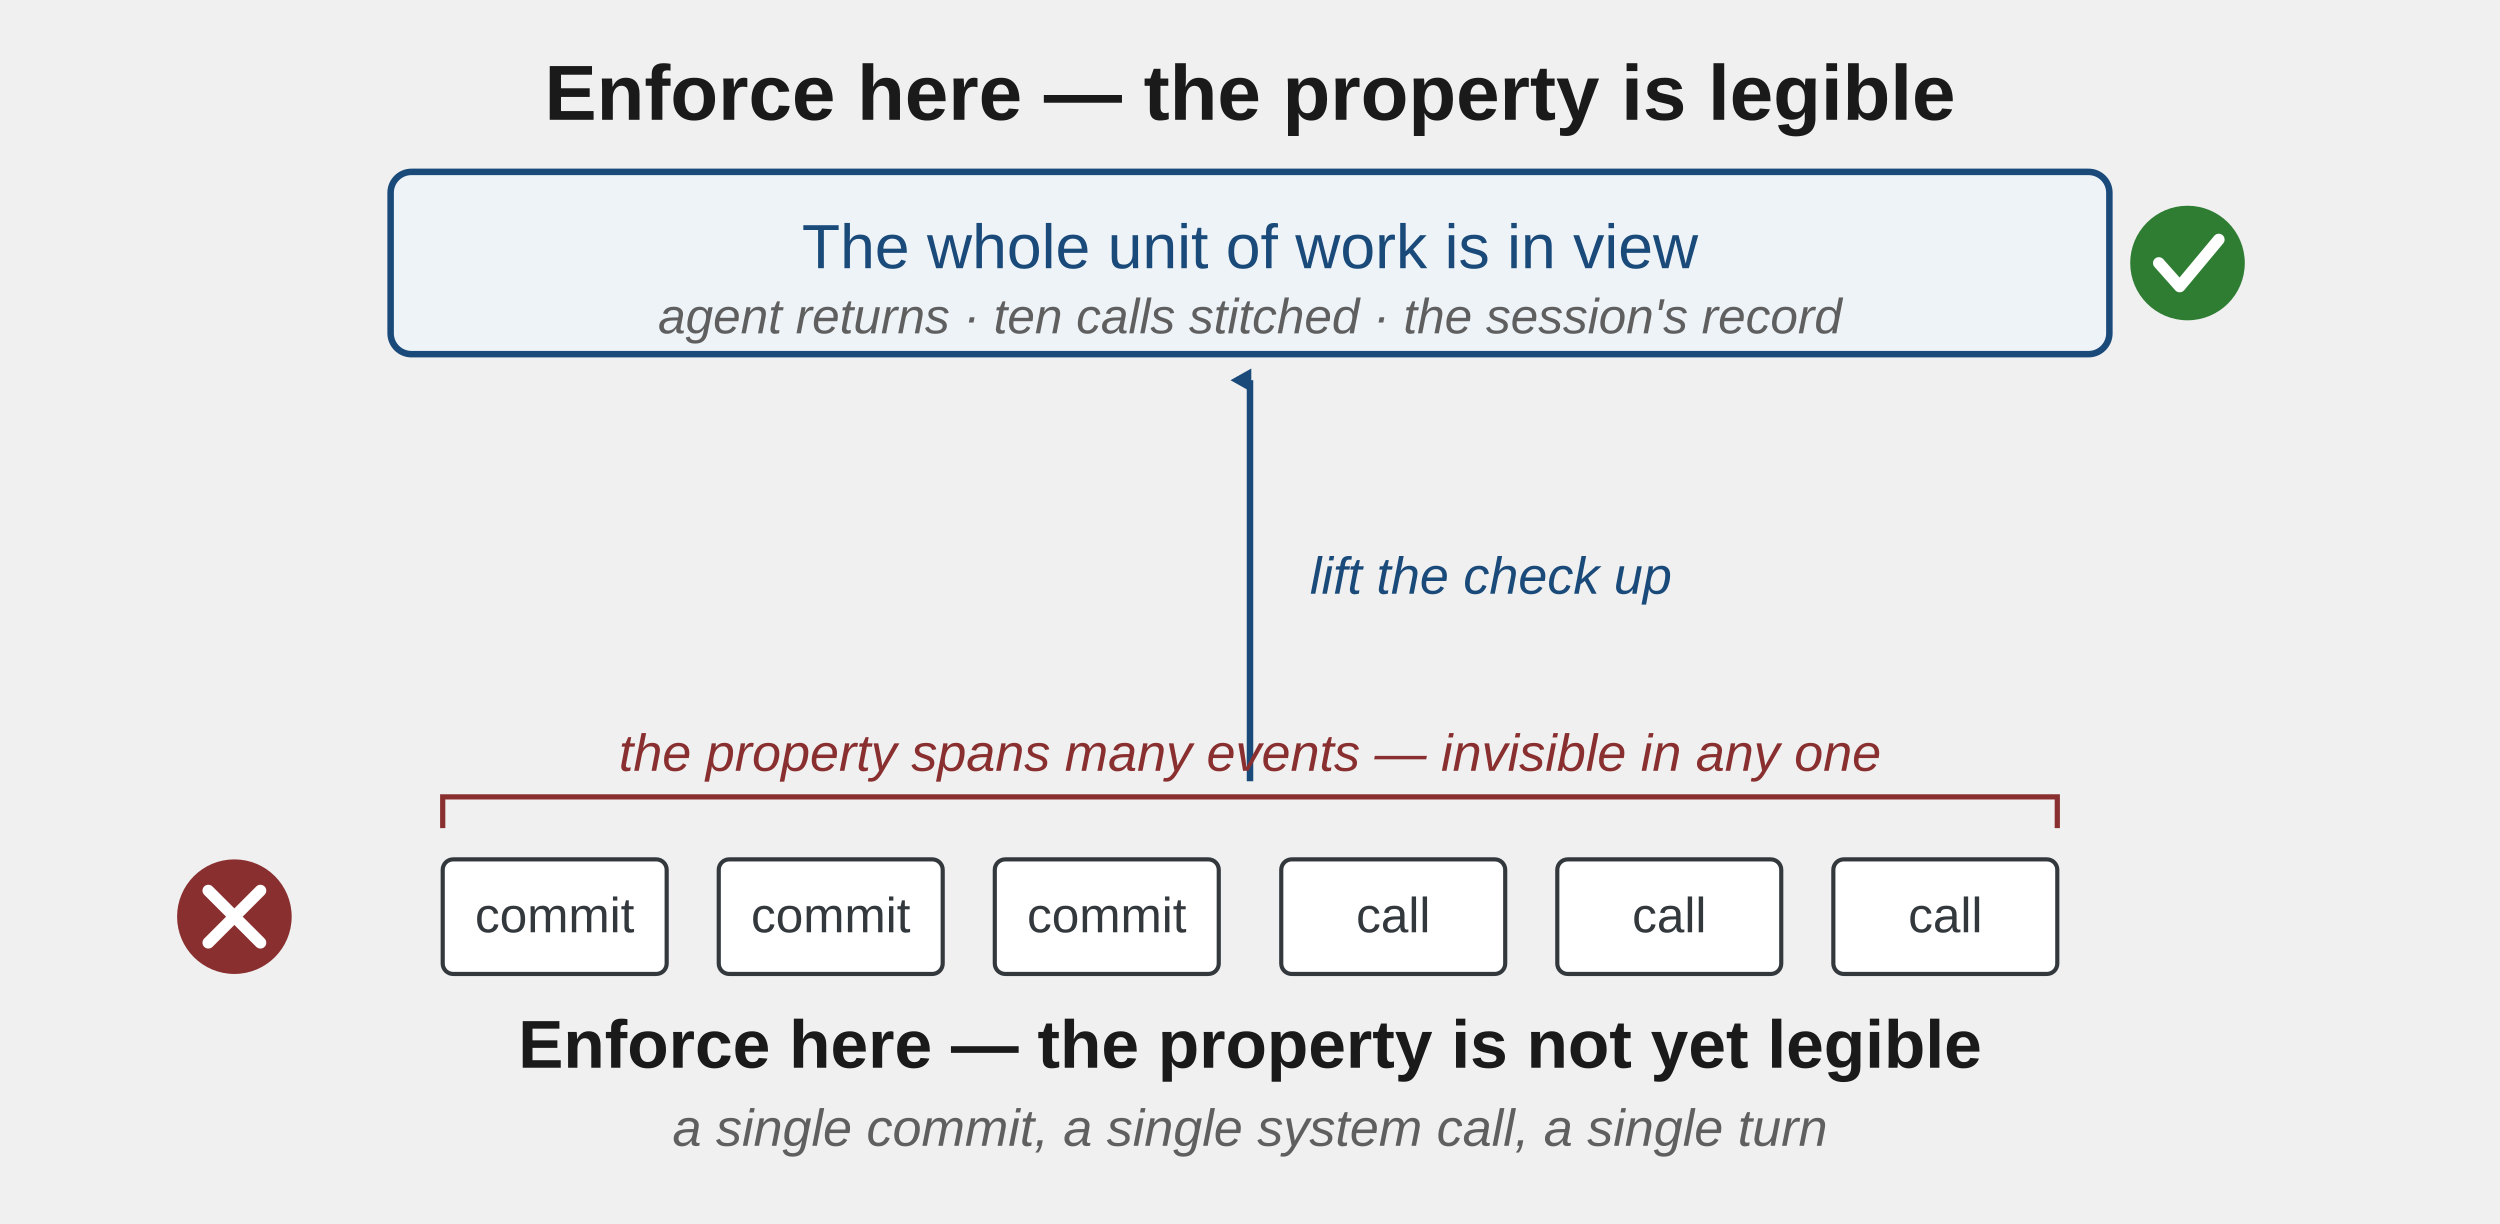
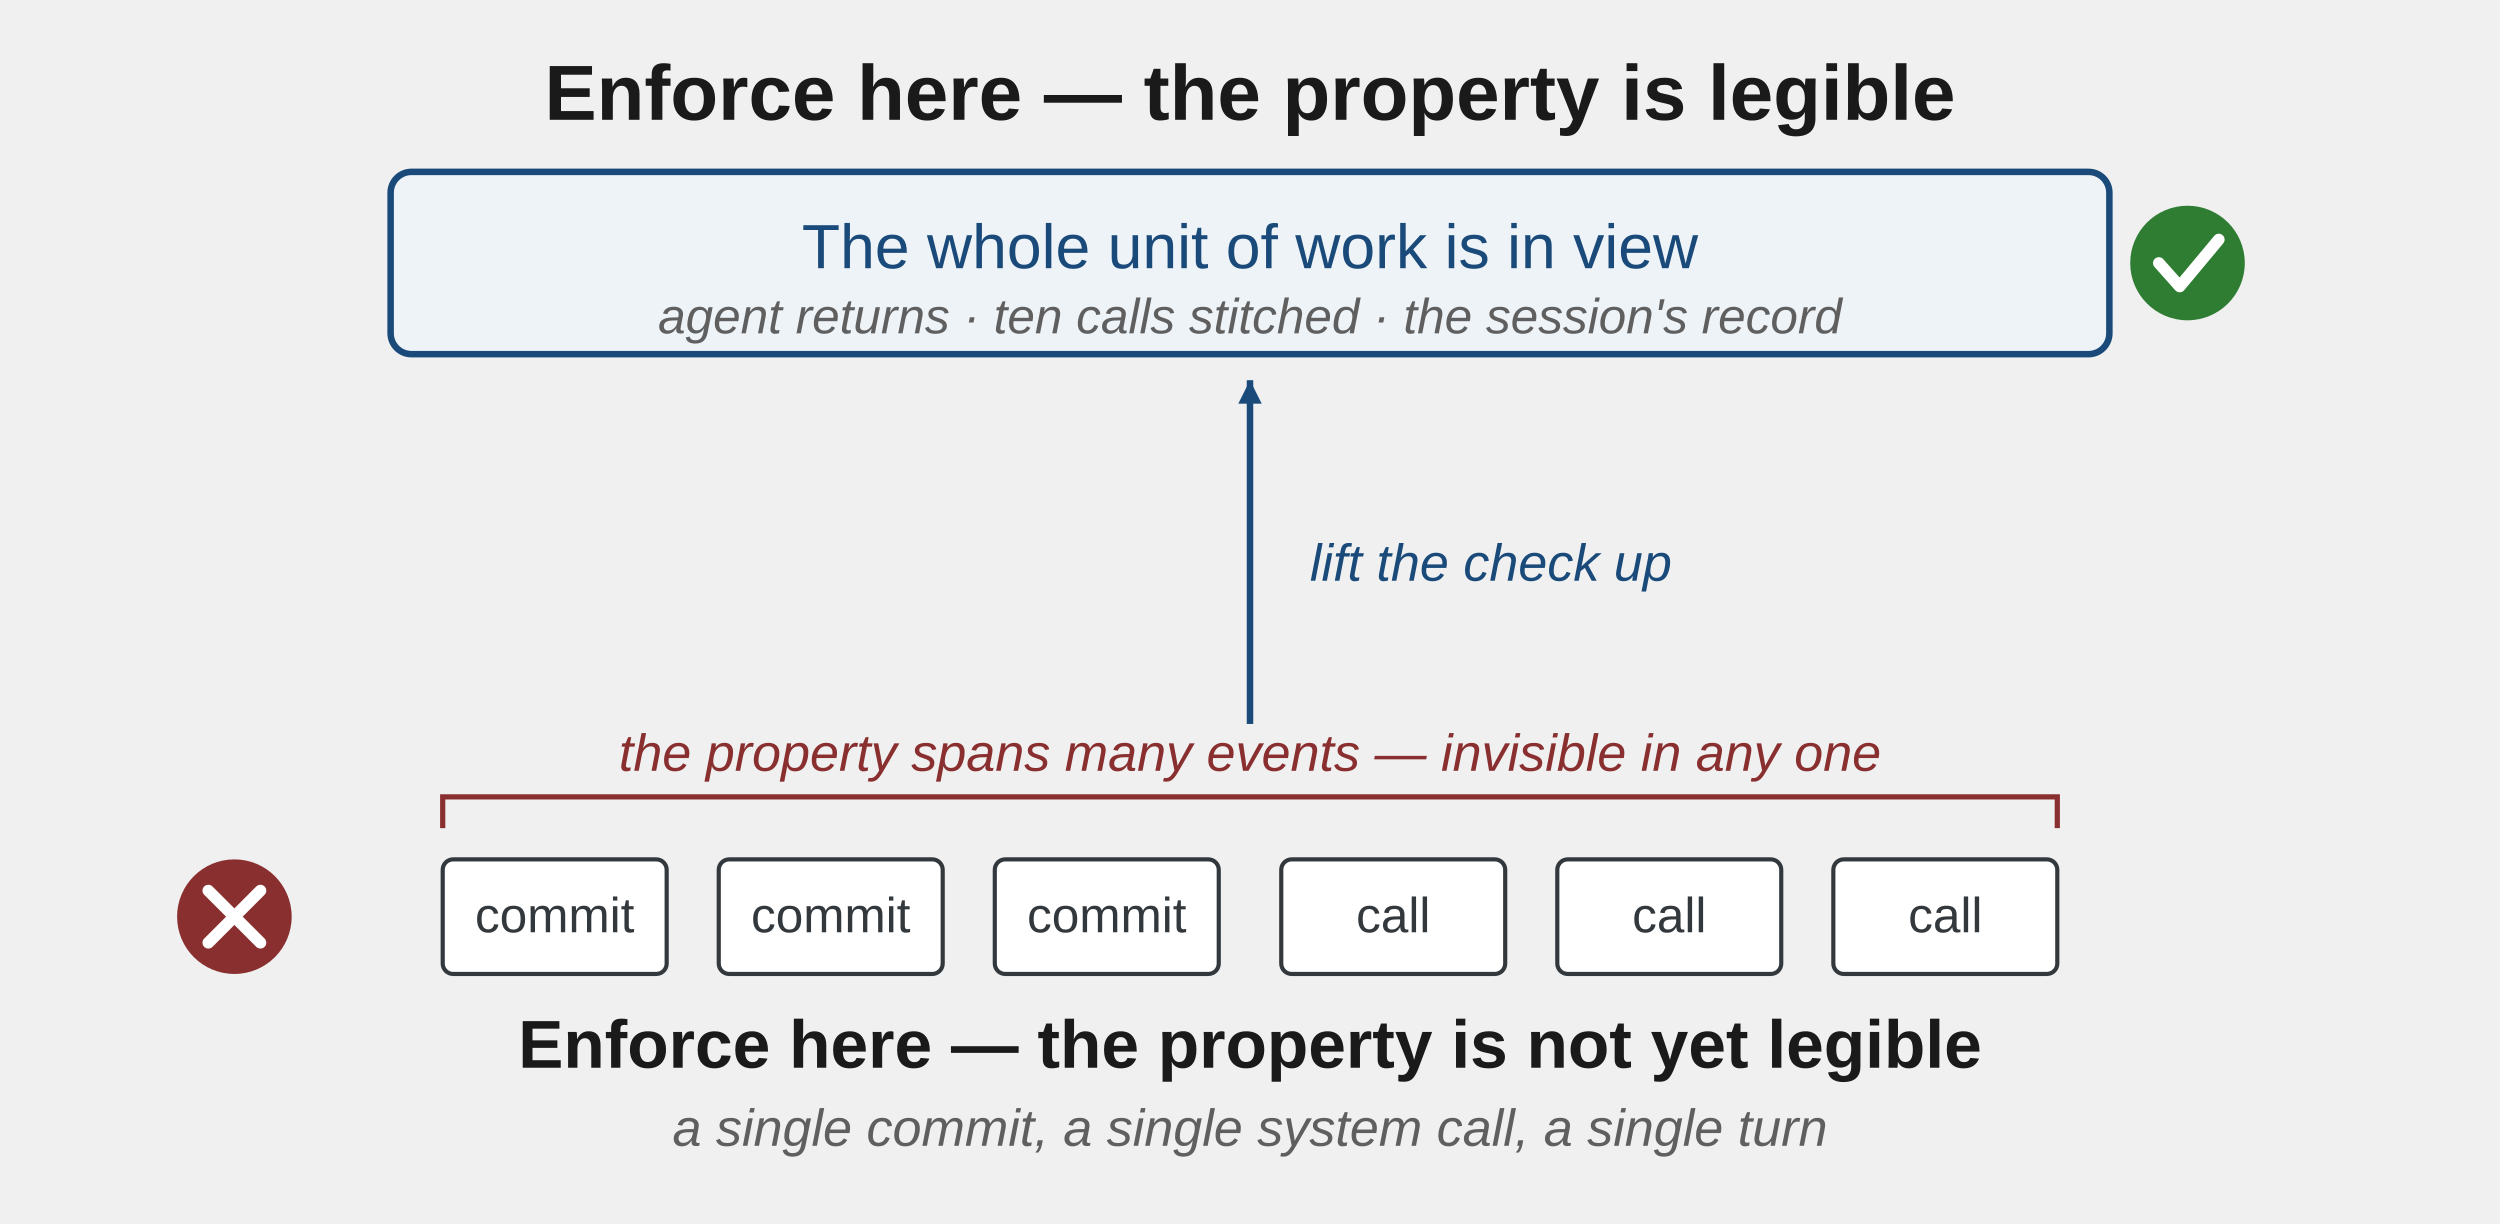
<svg xmlns="http://www.w3.org/2000/svg" viewBox="0 0 960 470" width="960" height="470" role="group" aria-labelledby="sgTitle sgDesc" font-family="'Helvetica Neue', Arial, sans-serif">
  <defs>
-     <marker id="sgUp" markerWidth="9" markerHeight="9" refX="4.5" refY="7.5" orient="auto" markerUnits="userSpaceOnUse">
-       <path d="M4.5,0 L9,8 L0,8 Z" fill="#1a4a7a" />
+     <marker id="sgUp" markerWidth="9" markerHeight="9" refX="9" refY="4.5" orient="auto" markerUnits="userSpaceOnUse">
+       <path d="M0,0 L9,4.5 L0,9 Z" fill="#1a4a7a" />
    </marker>
  </defs>
  <text x="480" y="46" text-anchor="middle" font-size="30" font-weight="700" fill="#1a1a1a">Enforce here — the property is legible</text>
  <rect x="150" y="66" width="660" height="70" rx="8" fill="#eef3f8" stroke="#1a4a7a" stroke-width="2.5" />
  <text x="480" y="103" text-anchor="middle" font-size="24" fill="#1a4a7a">The whole unit of work is in view</text>
  <text x="480" y="128" text-anchor="middle" font-size="19" font-style="italic" fill="#5f5f5f">agent returns · ten calls stitched · the session's record</text>
  <circle cx="840" cy="101" r="22" fill="#2e7d32" />
  <path d="M829,101 L837,110 L852,92" fill="none" stroke="#ffffff" stroke-width="4.5" stroke-linecap="round" stroke-linejoin="round" />
-   <line x1="480" y1="300" x2="480" y2="146" stroke="#1a4a7a" stroke-width="2.5" marker-end="url(#sgUp)" />
-   <text x="503" y="228" font-size="20" font-style="italic" fill="#1a4a7a">lift the check up</text>
+   <line x1="480" y1="278" x2="480" y2="146" stroke="#1a4a7a" stroke-width="2.5" marker-end="url(#sgUp)" />
+   <text x="503" y="223" font-size="20" font-style="italic" fill="#1a4a7a">lift the check up</text>
  <path d="M170,318 L170,306 L790,306 L790,318" fill="none" stroke="#8a2f2f" stroke-width="2" />
  <text x="480" y="296" text-anchor="middle" font-size="20" font-style="italic" fill="#8a2f2f">the property spans many events — invisible in any one</text>
  <g fill="#ffffff" stroke="#33383d" stroke-width="1.6">
    <rect x="170" y="330" width="86" height="44" rx="4" />
    <rect x="276" y="330" width="86" height="44" rx="4" />
    <rect x="382" y="330" width="86" height="44" rx="4" />
    <rect x="492" y="330" width="86" height="44" rx="4" />
    <rect x="598" y="330" width="86" height="44" rx="4" />
    <rect x="704" y="330" width="86" height="44" rx="4" />
  </g>
  <g font-size="19" fill="#33383d" text-anchor="middle">
    <text x="213" y="358">commit</text>
    <text x="319" y="358">commit</text>
    <text x="425" y="358">commit</text>
    <text x="535" y="358">call</text>
    <text x="641" y="358">call</text>
    <text x="747" y="358">call</text>
  </g>
  <circle cx="90" cy="352" r="22" fill="#8a2f2f" />
  <path d="M80,342 L100,362 M100,342 L80,362" fill="none" stroke="#ffffff" stroke-width="4.5" stroke-linecap="round" />
  <text x="480" y="410" text-anchor="middle" font-size="26" font-weight="700" fill="#1a1a1a">Enforce here — the property is not yet legible</text>
  <text x="480" y="440" text-anchor="middle" font-size="20" font-style="italic" fill="#5f5f5f">a single commit, a single system call, a single turn</text>
</svg>
